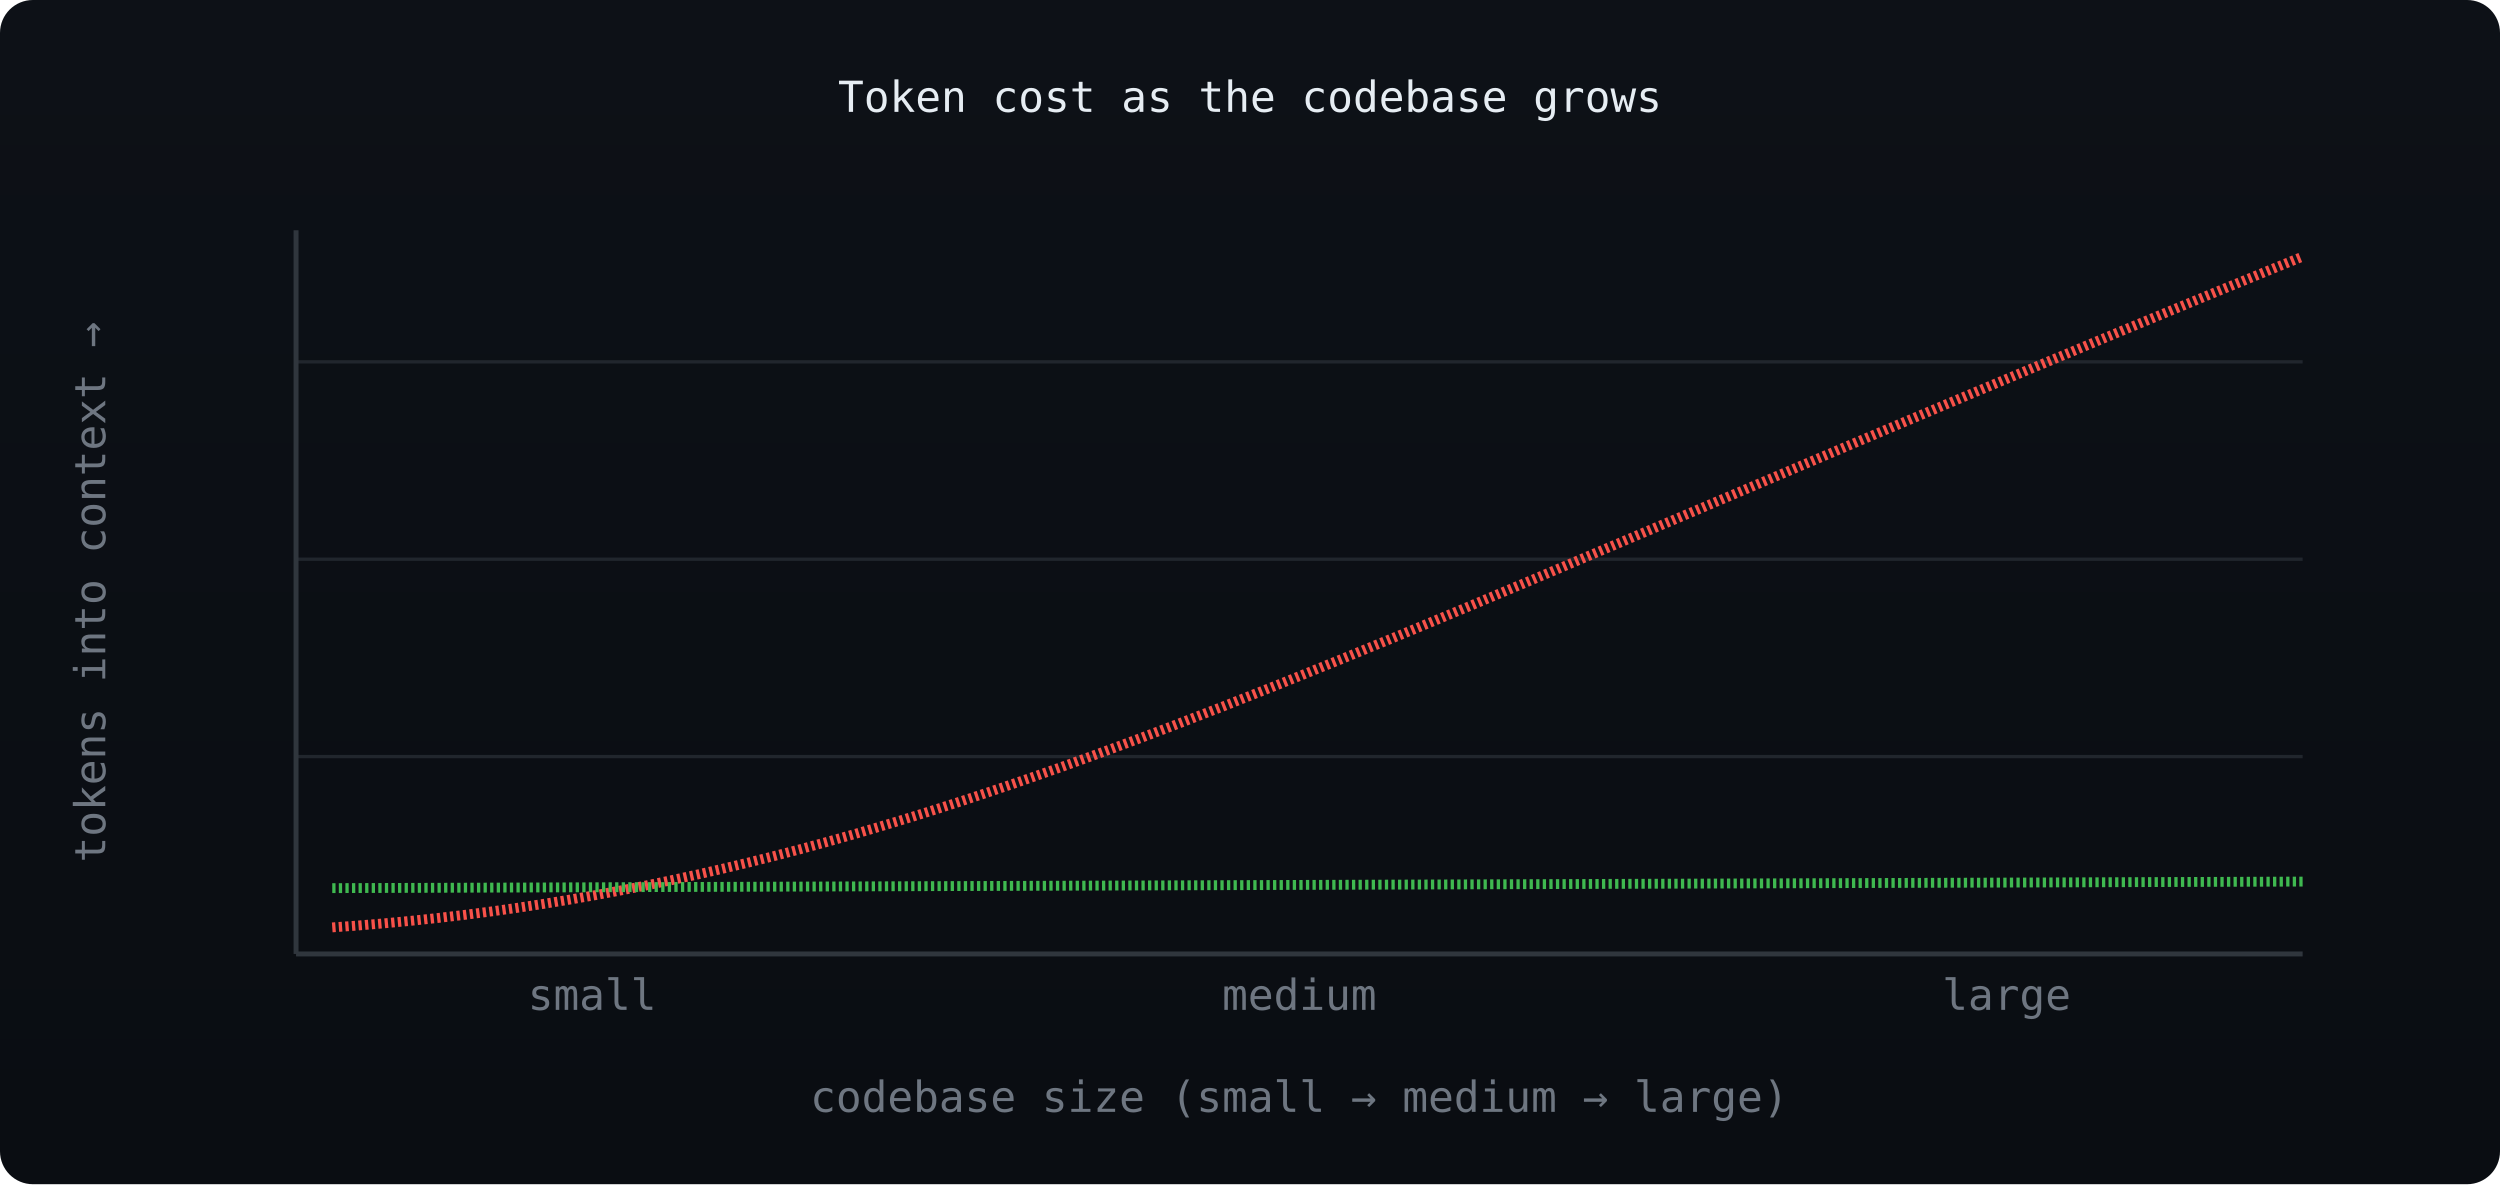
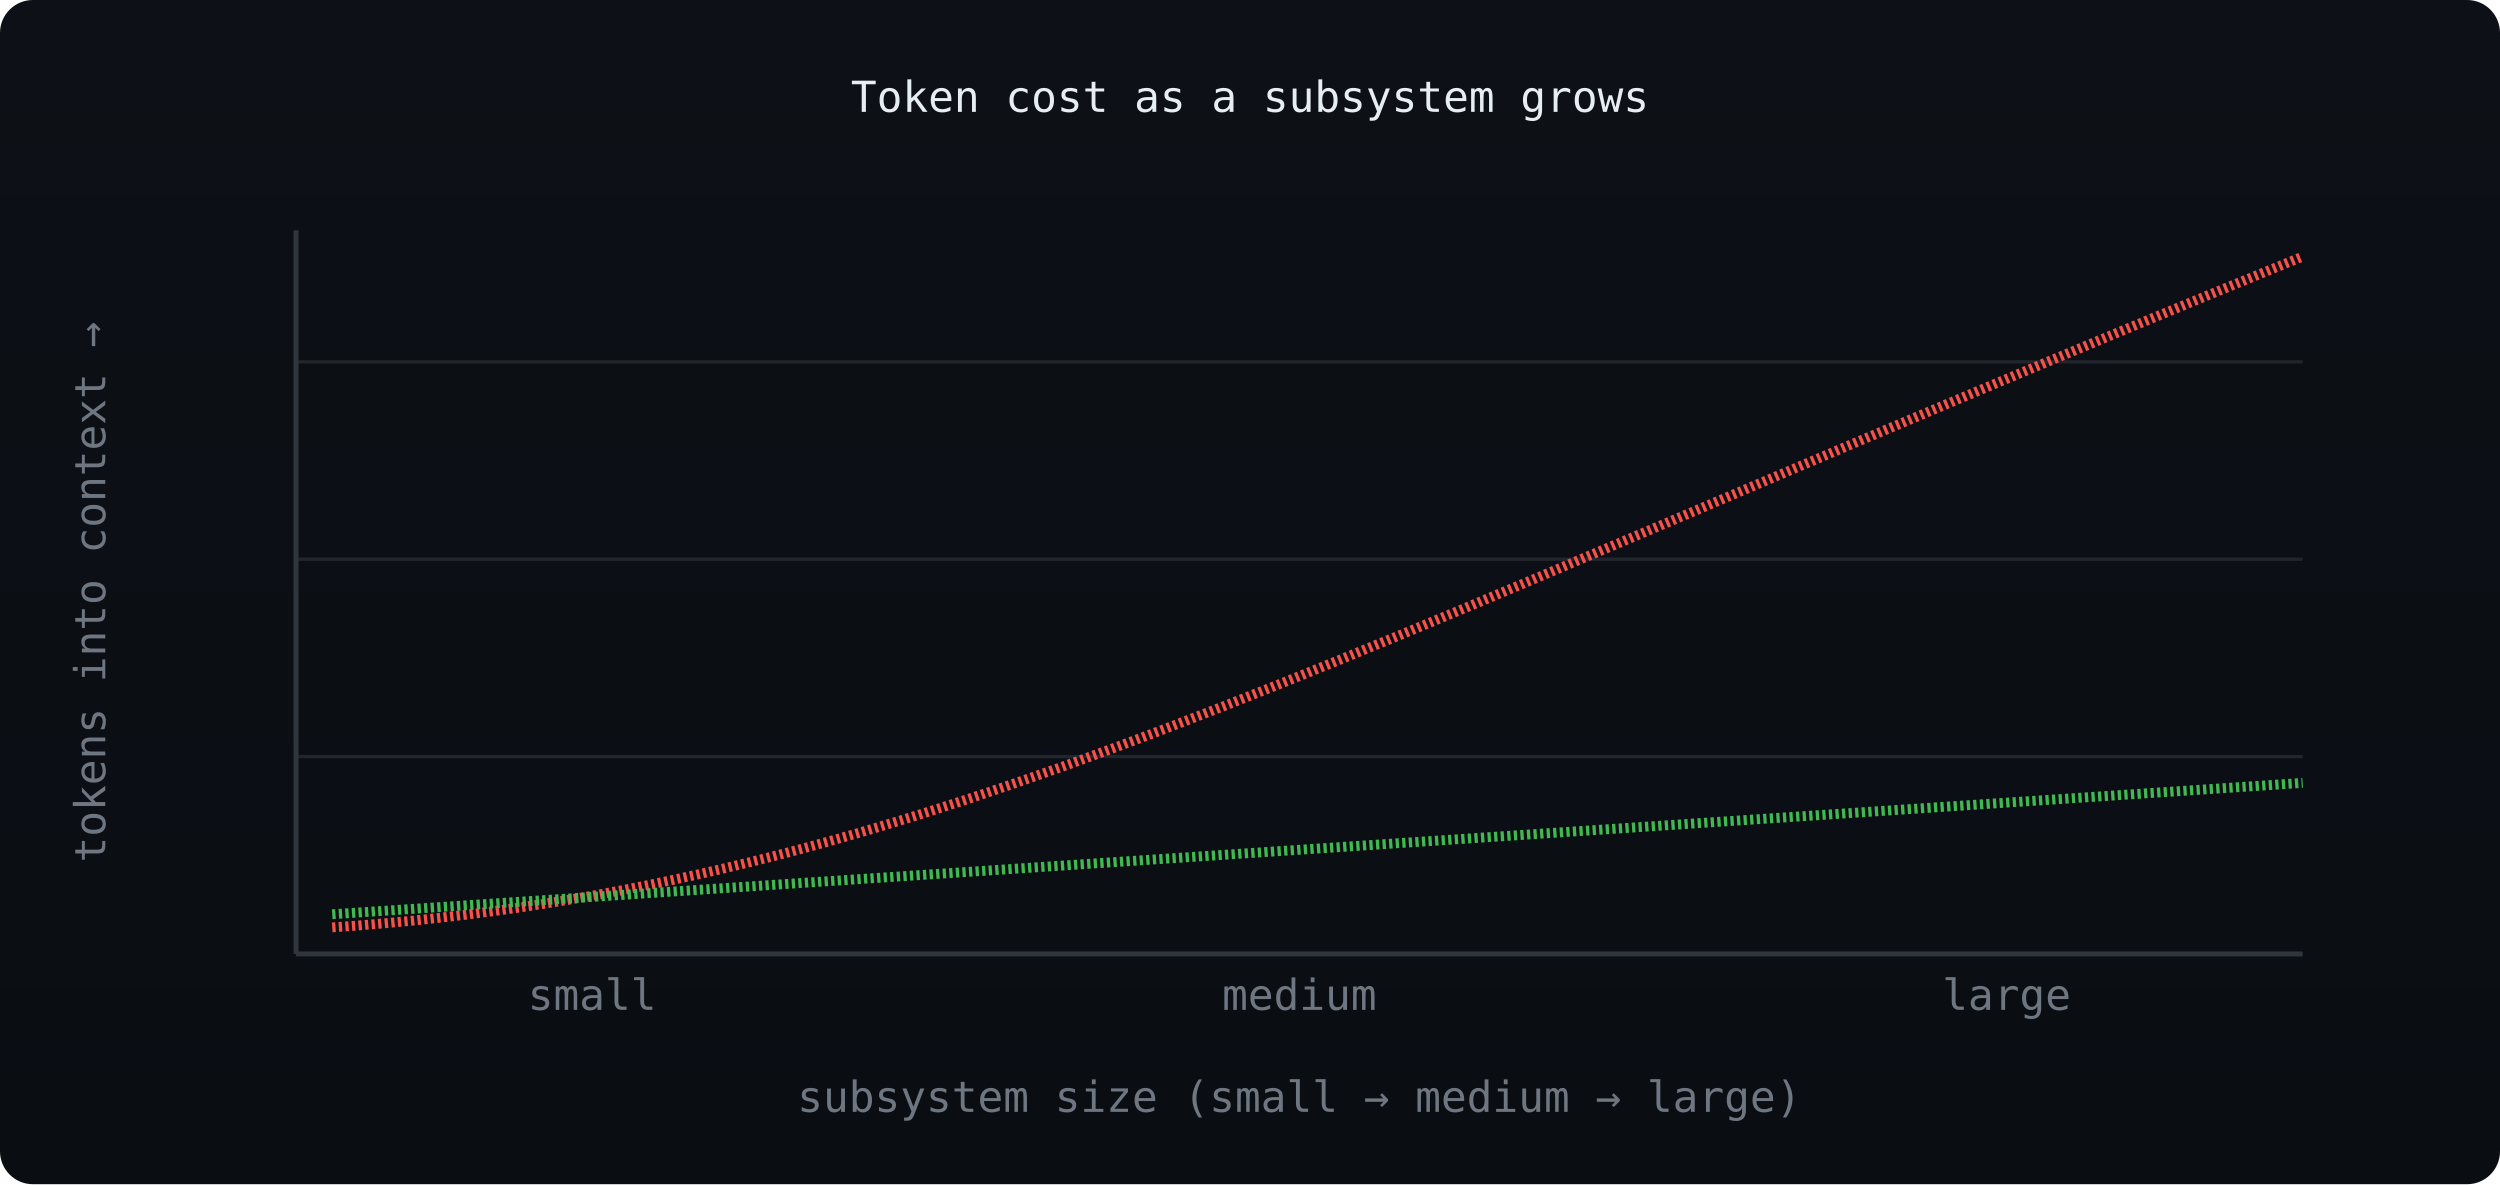
- <svg xmlns="http://www.w3.org/2000/svg" viewBox="0 0 760 360" font-family="ui-monospace,SFMono-Regular,Menlo,Consolas,monospace" role="img" aria-label="Token-scaling chart: reading source grows with codebase size as O of files, while a Bounds describe contract stays flat near 400 tokens as O of public API">
+ <svg xmlns="http://www.w3.org/2000/svg" viewBox="0 0 760 360" font-family="ui-monospace,SFMono-Regular,Menlo,Consolas,monospace" role="img" aria-label="Token-cost chart: reading a subsystem's source climbs steeply as the subsystem grows, toward tens of thousands of tokens, while a Bounds describe contract grows only with how much public API the subsystem exposes — far more slowly, starting around a few hundred tokens for a small subsystem.">
  <defs>
    <linearGradient id="ts_bg" x1="0" y1="0" x2="0" y2="1">
      <stop offset="0" stop-color="#0d1117" />
      <stop offset="1" stop-color="#0a0d12" />
    </linearGradient>
    <style>
      .c { fill:#e6edf3 } .g { fill:#3fb950 } .b { fill:#58a6ff }
      .y { fill:#d29922 } .dim { fill:#6e7681 } .r { fill:#f85149 }
      .axis { stroke:#30363d; stroke-width:1.5 }
      .grid { stroke:#21262d; stroke-width:1 }
      text { font-size:13px }
    </style>
  </defs>
  <rect width="760" height="360" rx="10" fill="url(#ts_bg)" />
-   <text x="380" y="34" text-anchor="middle" class="c" font-size="15">Token cost as the codebase grows</text>
+   <text x="380" y="34" text-anchor="middle" class="c" font-size="15">Token cost as a subsystem grows</text>
  <line class="grid" x1="90" y1="110" x2="700" y2="110" />
  <line class="grid" x1="90" y1="170" x2="700" y2="170" />
  <line class="grid" x1="90" y1="230" x2="700" y2="230" />
  <line class="axis" x1="90" y1="70" x2="90" y2="290" />
  <line class="axis" x1="90" y1="290" x2="700" y2="290" />
  <text x="32" y="180" class="dim" font-size="12" transform="rotate(-90 32 180)" text-anchor="middle">tokens into context →</text>
-   <text x="395" y="338" class="dim" font-size="12" text-anchor="middle">codebase size  (small → medium → large)</text>
+   <text x="395" y="338" class="dim" font-size="12" text-anchor="middle">subsystem size  (small → medium → large)</text>
  <path d="M 100 282 C 280 270, 400 200, 700 78" fill="none" stroke="#f85149" stroke-width="3" pathLength="1" stroke-dasharray="1" stroke-dashoffset="1">
    <animate attributeName="stroke-dashoffset" values="1;1;0;0;1;1" keyTimes="0;0.029;0.243;0.80;0.88;1" dur="7s" repeatCount="indefinite" />
  </path>
-   <line x1="100" y1="270" x2="700" y2="268" stroke="#3fb950" stroke-width="3" pathLength="1" stroke-dasharray="1" stroke-dashoffset="1">
+   <line x1="100" y1="278" x2="700" y2="238" stroke="#3fb950" stroke-width="3" pathLength="1" stroke-dasharray="1" stroke-dashoffset="1">
    <animate attributeName="stroke-dashoffset" values="1;1;0;0;1;1" keyTimes="0;0.071;0.286;0.80;0.88;1" dur="7s" repeatCount="indefinite" />
  </line>
  <g opacity="0">
    <animate attributeName="opacity" values="0;0;1;1;0;0" keyTimes="0;0.229;0.300;0.80;0.88;1" dur="7s" repeatCount="indefinite" />
-     <circle cx="100" cy="270" r="3.5" fill="#3fb950" />
-     <circle cx="400" cy="269" r="3.5" fill="#3fb950" />
-     <circle cx="700" cy="268" r="3.5" fill="#3fb950" />
-     <text x="110" y="258" class="g" font-size="13">bounds describe — O(public API)</text>
-     <text x="470" y="286" class="y" font-size="11">~400 tokens, flat</text>
+     <circle cx="100" cy="278" r="3.5" fill="#3fb950" />
+     <circle cx="400" cy="258" r="3.5" fill="#3fb950" />
+     <circle cx="700" cy="238" r="3.5" fill="#3fb950" />
+     <text x="110" y="252" class="g" font-size="13">bounds describe — O(public API)</text>
+     <text x="470" y="286" class="y" font-size="11">~400 tokens and up</text>
  </g>
  <g opacity="0">
    <animate attributeName="opacity" values="0;0;1;1;0;0" keyTimes="0;0.186;0.257;0.80;0.88;1" dur="7s" repeatCount="indefinite" />
    <text x="384" y="96" class="r" font-size="13">read source — O(files)</text>
    <text x="384" y="114" class="dim" font-size="11">tens of thousands of tokens</text>
  </g>
  <text x="180" y="307" class="dim" font-size="11" text-anchor="middle">small</text>
  <text x="395" y="307" class="dim" font-size="11" text-anchor="middle">medium</text>
  <text x="610" y="307" class="dim" font-size="11" text-anchor="middle">large</text>
</svg>
